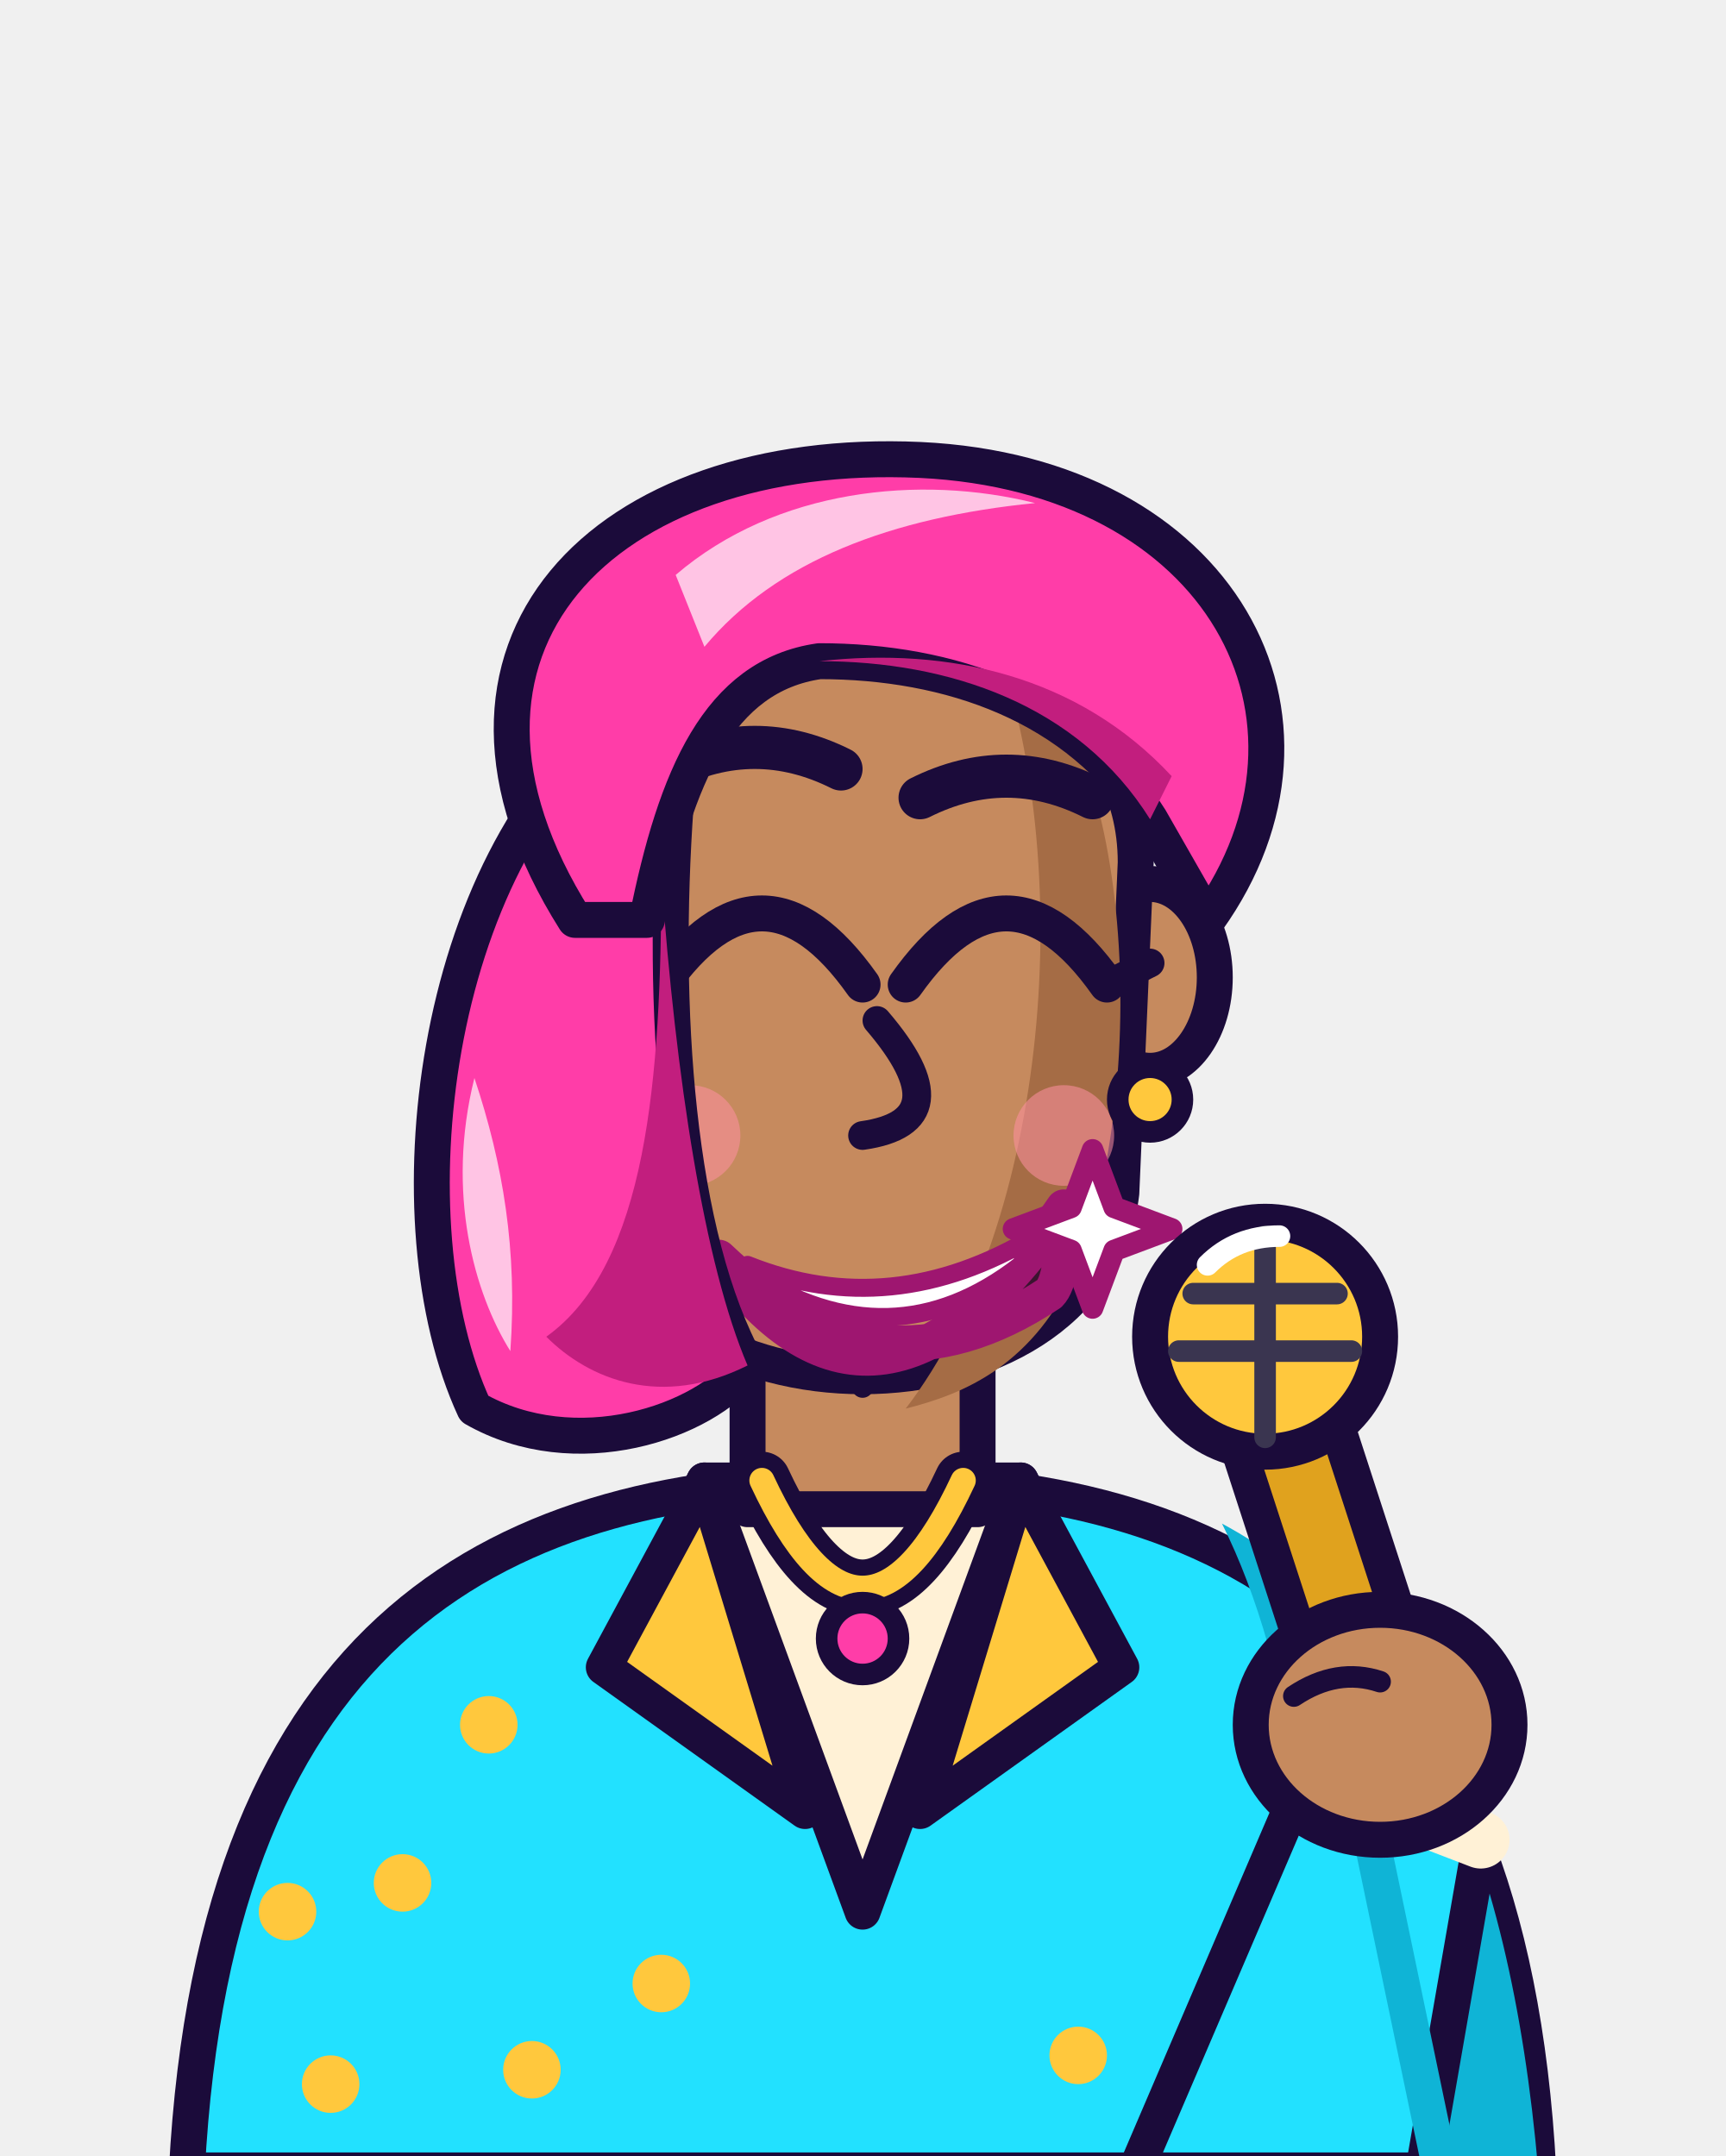
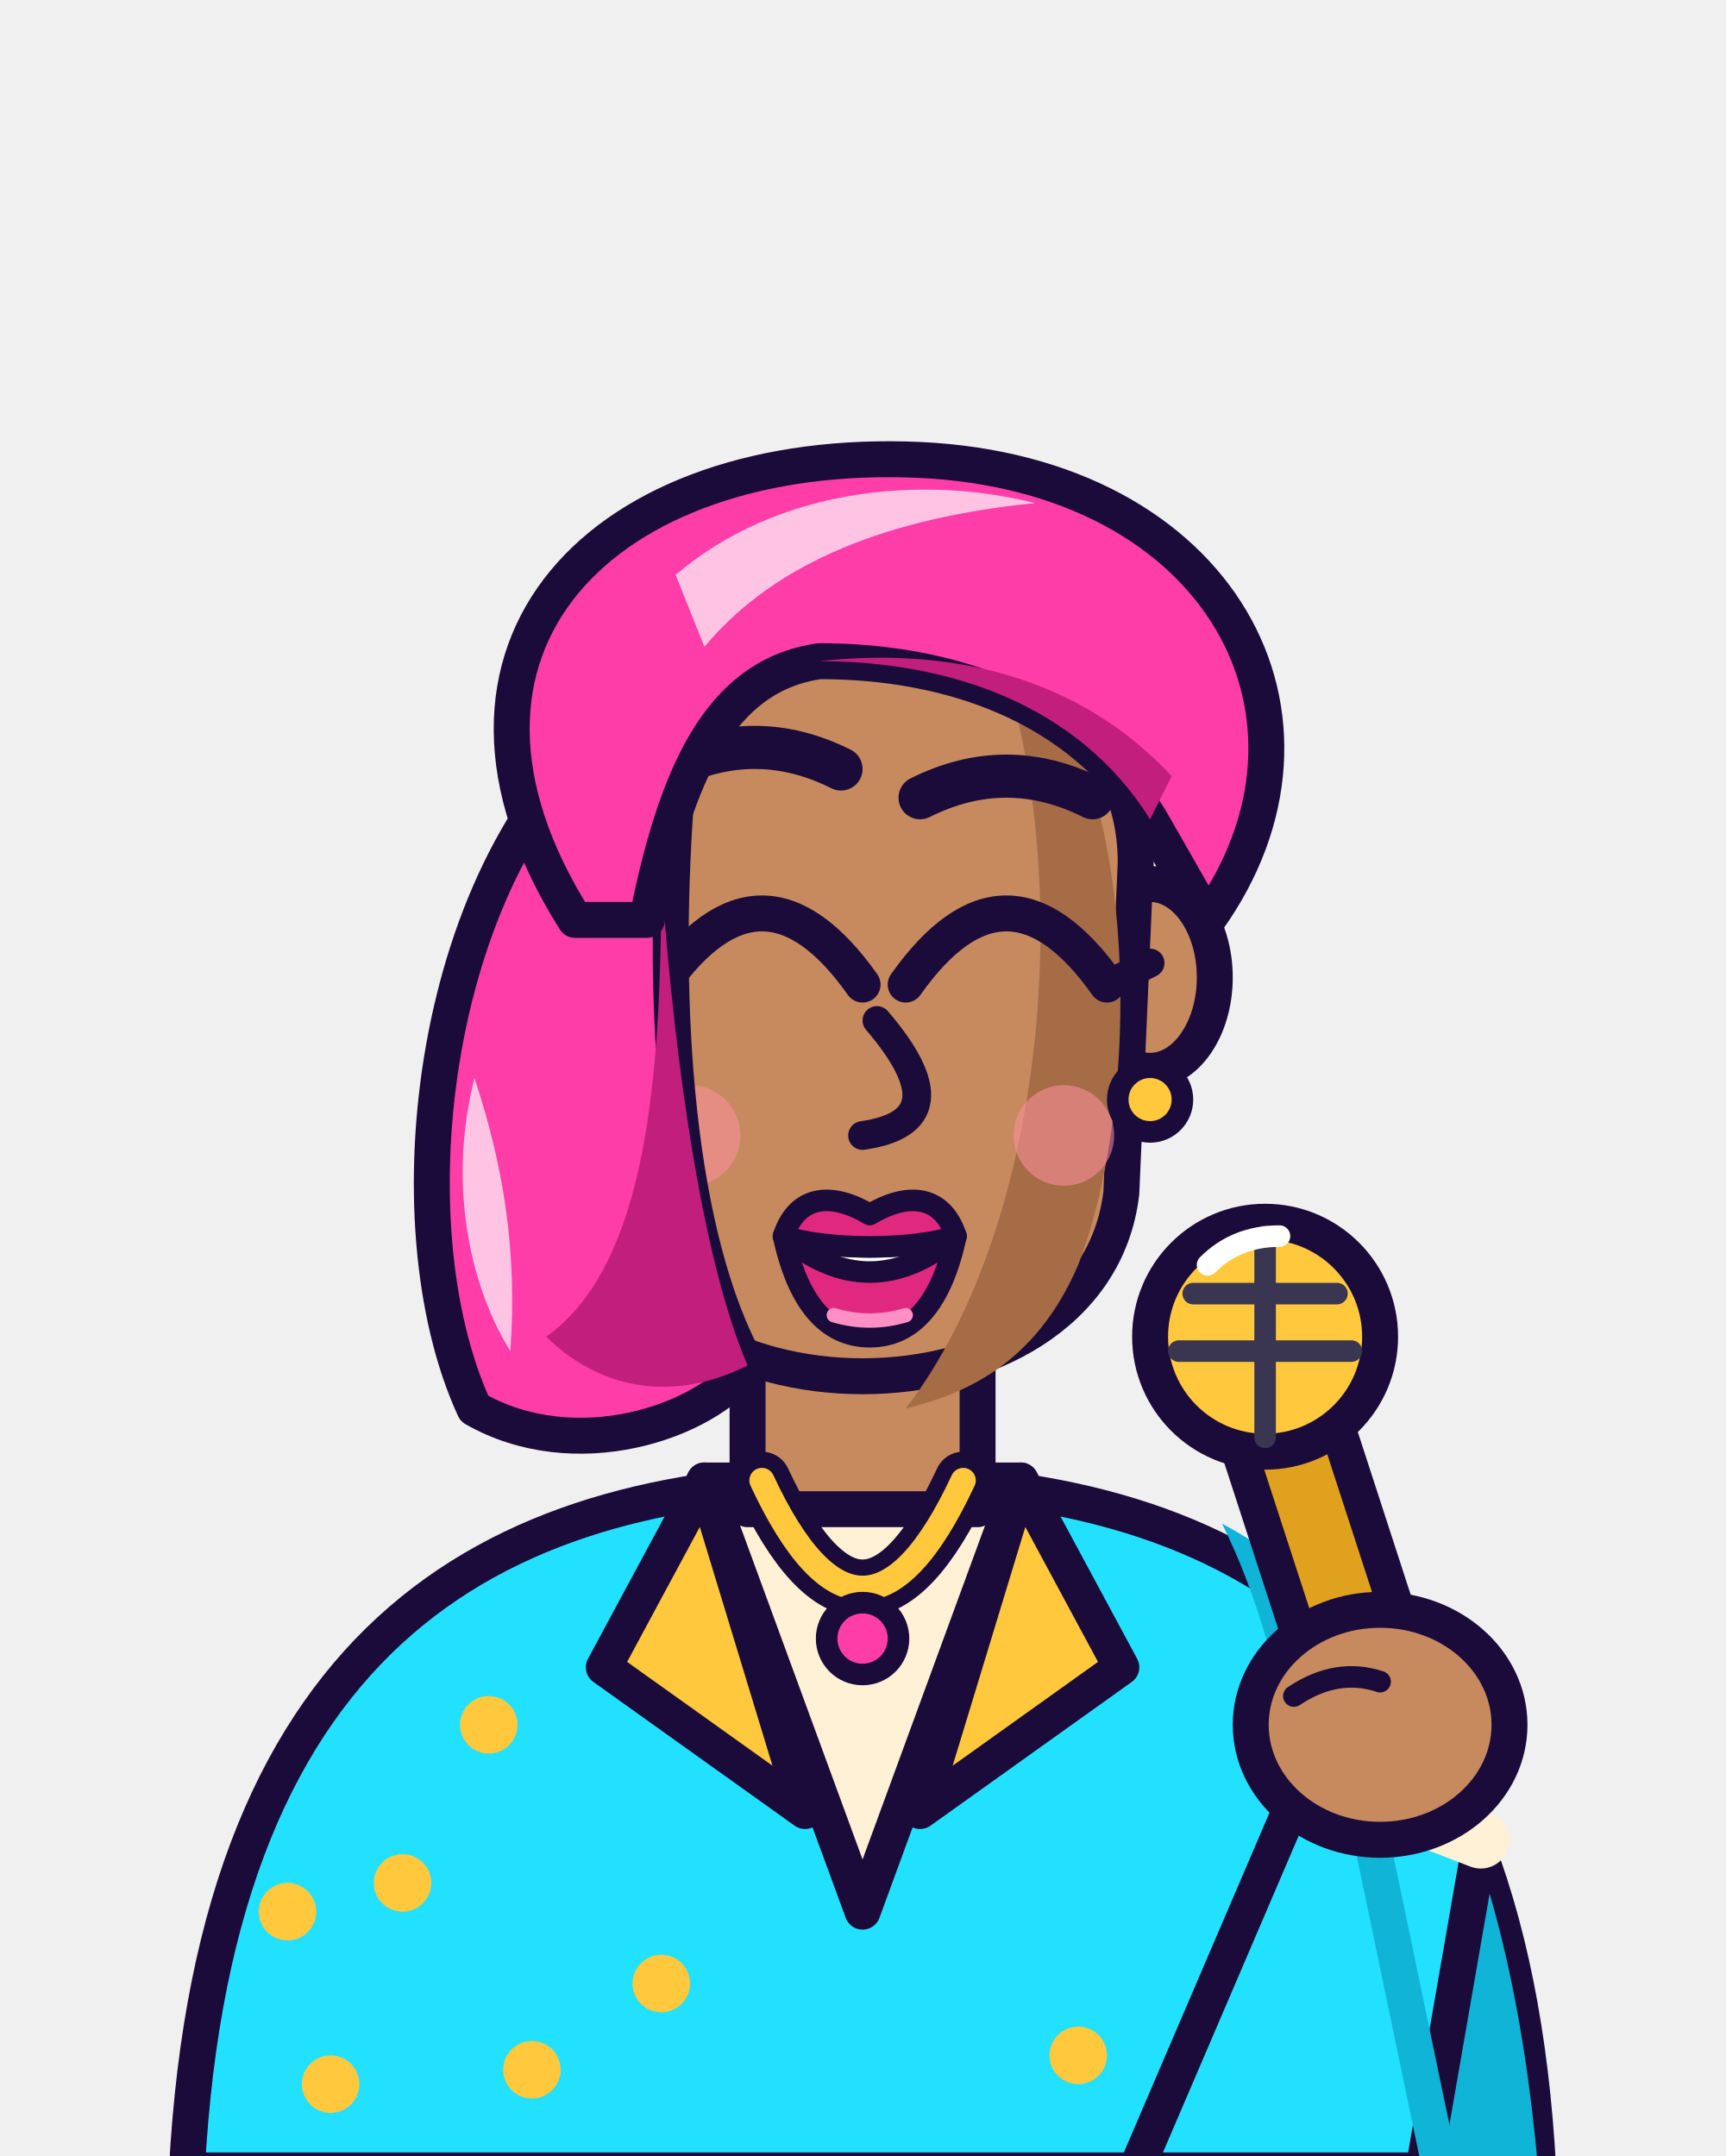
<svg xmlns="http://www.w3.org/2000/svg" viewBox="0 0 240 300" width="480" height="600" overflow="visible">
  <g stroke="#1B0B3A" stroke-width="5" stroke-linejoin="round" stroke-linecap="round">
    <path d="M26 302 C30 226 70 206 120 206 C170 206 210 226 214 302 Z" fill="#22E1FF" />
    <path d="M170 212 C196 226 210 256 214 302 L184 302 C184 262 180 232 170 212 Z" fill="#0FB4D6" stroke="none" />
    <circle r="4" fill="#FFC83D" stroke="none" cx="56" cy="262" />
    <circle r="4" fill="#FFC83D" stroke="none" cx="74" cy="288" />
    <circle r="4" fill="#FFC83D" stroke="none" cx="46" cy="290" />
    <circle r="4" fill="#FFC83D" stroke="none" cx="68" cy="240" />
    <circle r="4" fill="#FFC83D" stroke="none" cx="176" cy="238" />
    <circle r="4" fill="#FFC83D" stroke="none" cx="92" cy="276" />
    <circle r="4" fill="#FFC83D" stroke="none" cx="150" cy="286" />
    <circle r="4" fill="#FFC83D" stroke="none" cx="190" cy="280" />
    <circle r="4" fill="#FFC83D" stroke="none" cx="40" cy="266" />
    <path d="M98 206 L120 266 L142 206 Z" fill="#FFF1D6" />
    <path d="M98 206 L112 252 L84 232 Z M142 206 L128 252 L156 232 Z" fill="#FFC83D" />
    <rect x="104" y="180" width="32" height="30" rx="0" fill="#C68A5E" />
    <path d="M106 186 Q120 196 134 186 L134 183 L106 183 Z" fill="#A56C45" stroke="none" />
    <path d="M106 206 Q120 236 134 206" fill="none" stroke-width="8" />
    <path d="M106 206 Q120 236 134 206" fill="none" stroke="#FFC83D" stroke-width="3.5" />
    <circle cx="120" cy="228" r="5" fill="#FF3DA8" stroke-width="3" />
  </g>
  <g stroke="#1B0B3A" stroke-width="5" stroke-linejoin="round" stroke-linecap="round">
    <ellipse cx="80" cy="136" rx="9" ry="13" fill="#C68A5E" />
    <ellipse cx="160" cy="136" rx="9" ry="13" fill="#C68A5E" />
    <path d="M82 120 C82 80 158 80 158 120 L156 166 C152 200 88 200 84 166 Z" fill="#C68A5E" />
    <path d="M138 88 C158 100 160 150 150 176 C144 190 134 194 126 196 C146 170 150 120 138 88 Z" fill="#A56C45" stroke="none" />
-     <path d="M120 188 l0 5" fill="none" stroke-width="3" />
    <path d="M122 142 Q134 156 120 158" fill="none" stroke-width="4" />
    <circle cx="96" cy="158" r="7" fill="#FF8FA3" stroke="none" opacity=".55" />
    <circle cx="148" cy="158" r="7" fill="#FF8FA3" stroke="none" opacity=".55" />
  </g>
  <g stroke="#1B0B3A" stroke-width="5" stroke-linejoin="round" stroke-linecap="round">
    <path d="M92 137 Q106 117.2 120 137" fill="none" stroke-width="5" />
    <path d="M126 137 Q140 117.2 154 137" fill="none" stroke-width="5" />
    <path d="M92 137 L86 134 M154 137 L160 134" fill="none" stroke-width="4" />
  </g>
  <g stroke="#1B0B3A" stroke-width="5" stroke-linejoin="round" stroke-linecap="round">
    <path d="M93 107 Q105 101 117 107" fill="none" stroke="#1B0B3A" stroke-width="6" />
    <path d="M152 111 Q140 105 128 111" fill="none" stroke="#1B0B3A" stroke-width="6" />
  </g>
-   <g stroke="#9E1670" stroke-width="5" stroke-linejoin="round" stroke-linecap="round">
-     <path d="M100 175 Q122 206 148 168 Q148 178 146 180 Q122 196 100 175 Z" fill="#3B1430" />
-     <path d="M104 176 Q124 184 144 172 L142 176 Q124 190 104 177 Z" fill="#FFFFFF" stroke-width="2.5" />
-     <path d="M152 160 l3 8 l8 3 l-8 3 l-3 8 l-3 -8 l-8 -3 l8 -3 Z" fill="#FFFFFF" stroke-width="3" />
+   <g stroke="#1B0B3A" stroke-width="3" stroke-linejoin="round" stroke-linecap="round">
+     <path d="M109 172 Q121 182 133 172 Z" fill="#3B1430" stroke="none" />
+     <path d="M111 173 Q121 175 131 173 L130 176 Q121 177.5 112 176 Z" fill="#FFFFFF" stroke-width="2" />
+     <path d="M109 172 C111 166 116 166 121 169 C126 166 131 166 133 172 C127 174 115 174 109 172 Z" fill="#E0287F" />
+     <path d="M109 172 C111 181.2 115 186 121 186 C127 186 131 181.2 133 172 Q121 182 109 172 Z" fill="#E0287F" />
+     <path d="M116 183 Q121 184.5 126 183" fill="none" stroke="#FF8FC4" stroke-width="2" />
  </g>
  <g stroke="#1B0B3A" stroke-width="5" stroke-linejoin="round" stroke-linecap="round">
    <circle cx="160" cy="153" r="4.5" fill="#FFC83D" stroke-width="3" />
  </g>
  <g stroke="#1B0B3A" stroke-width="5" stroke-linejoin="round" stroke-linecap="round">
    <path d="M86 100 C60 120 54 170 66 196 C80 204 98 198 104 190 C94 172 92 140 94 112 Z" fill="#FF3DA8" />
    <path d="M92 122 C94 150 98 176 104 190 C92 196 82 192 76 186 C90 176 92 150 92 122 Z" fill="#C21E7E" stroke="none" />
    <path d="M80 128 C56 90 84 62 128 64 C170 66 188 100 168 128 L160 114 C150 98 132 92 114 92 C100 94 94 108 90 128 Z" fill="#FF3DA8" />
    <path d="M160 114 C150 98 132 92 114 92 C132 90 150 94 163 108 Z" fill="#C21E7E" stroke="none" />
    <path d="M94 80 C108 68 128 66 144 70 C124 72 108 78 98 90 Z" fill="#FFC4E4" stroke="none" />
    <path d="M66 150 C62 166 66 180 71 188 C72 174 70 162 66 150 Z" fill="#FFC4E4" stroke="none" />
  </g>
  <g stroke="#1B0B3A" stroke-width="5" stroke-linejoin="round" stroke-linecap="round">
    <path d="M158 302 L182 246 L206 256 L198 302 Z" fill="#22E1FF" />
    <path d="M190 252 L200 300" fill="none" stroke="#0FB4D6" stroke-width="5" />
    <path d="M180 246 L206 256" fill="none" stroke="#FFF1D6" stroke-width="8" />
    <rect x="178" y="188" width="14" height="60" rx="5" fill="#E0A21E" transform="rotate(-18 185 218)" />
    <circle cx="176" cy="186" r="16" fill="#FFC83D" />
    <path d="M166 180 L186 180 M164 188 L188 188 M176 172 L176 200" fill="none" stroke="#3A3550" stroke-width="3" />
    <path d="M168 176 Q172 172 178 172" fill="none" stroke="#FFFFFF" stroke-width="3" />
    <ellipse cx="192" cy="240" rx="18" ry="16" fill="#C68A5E" />
    <path d="M180 236 Q186 232 192 234" fill="none" stroke-width="3" />
  </g>
</svg>
